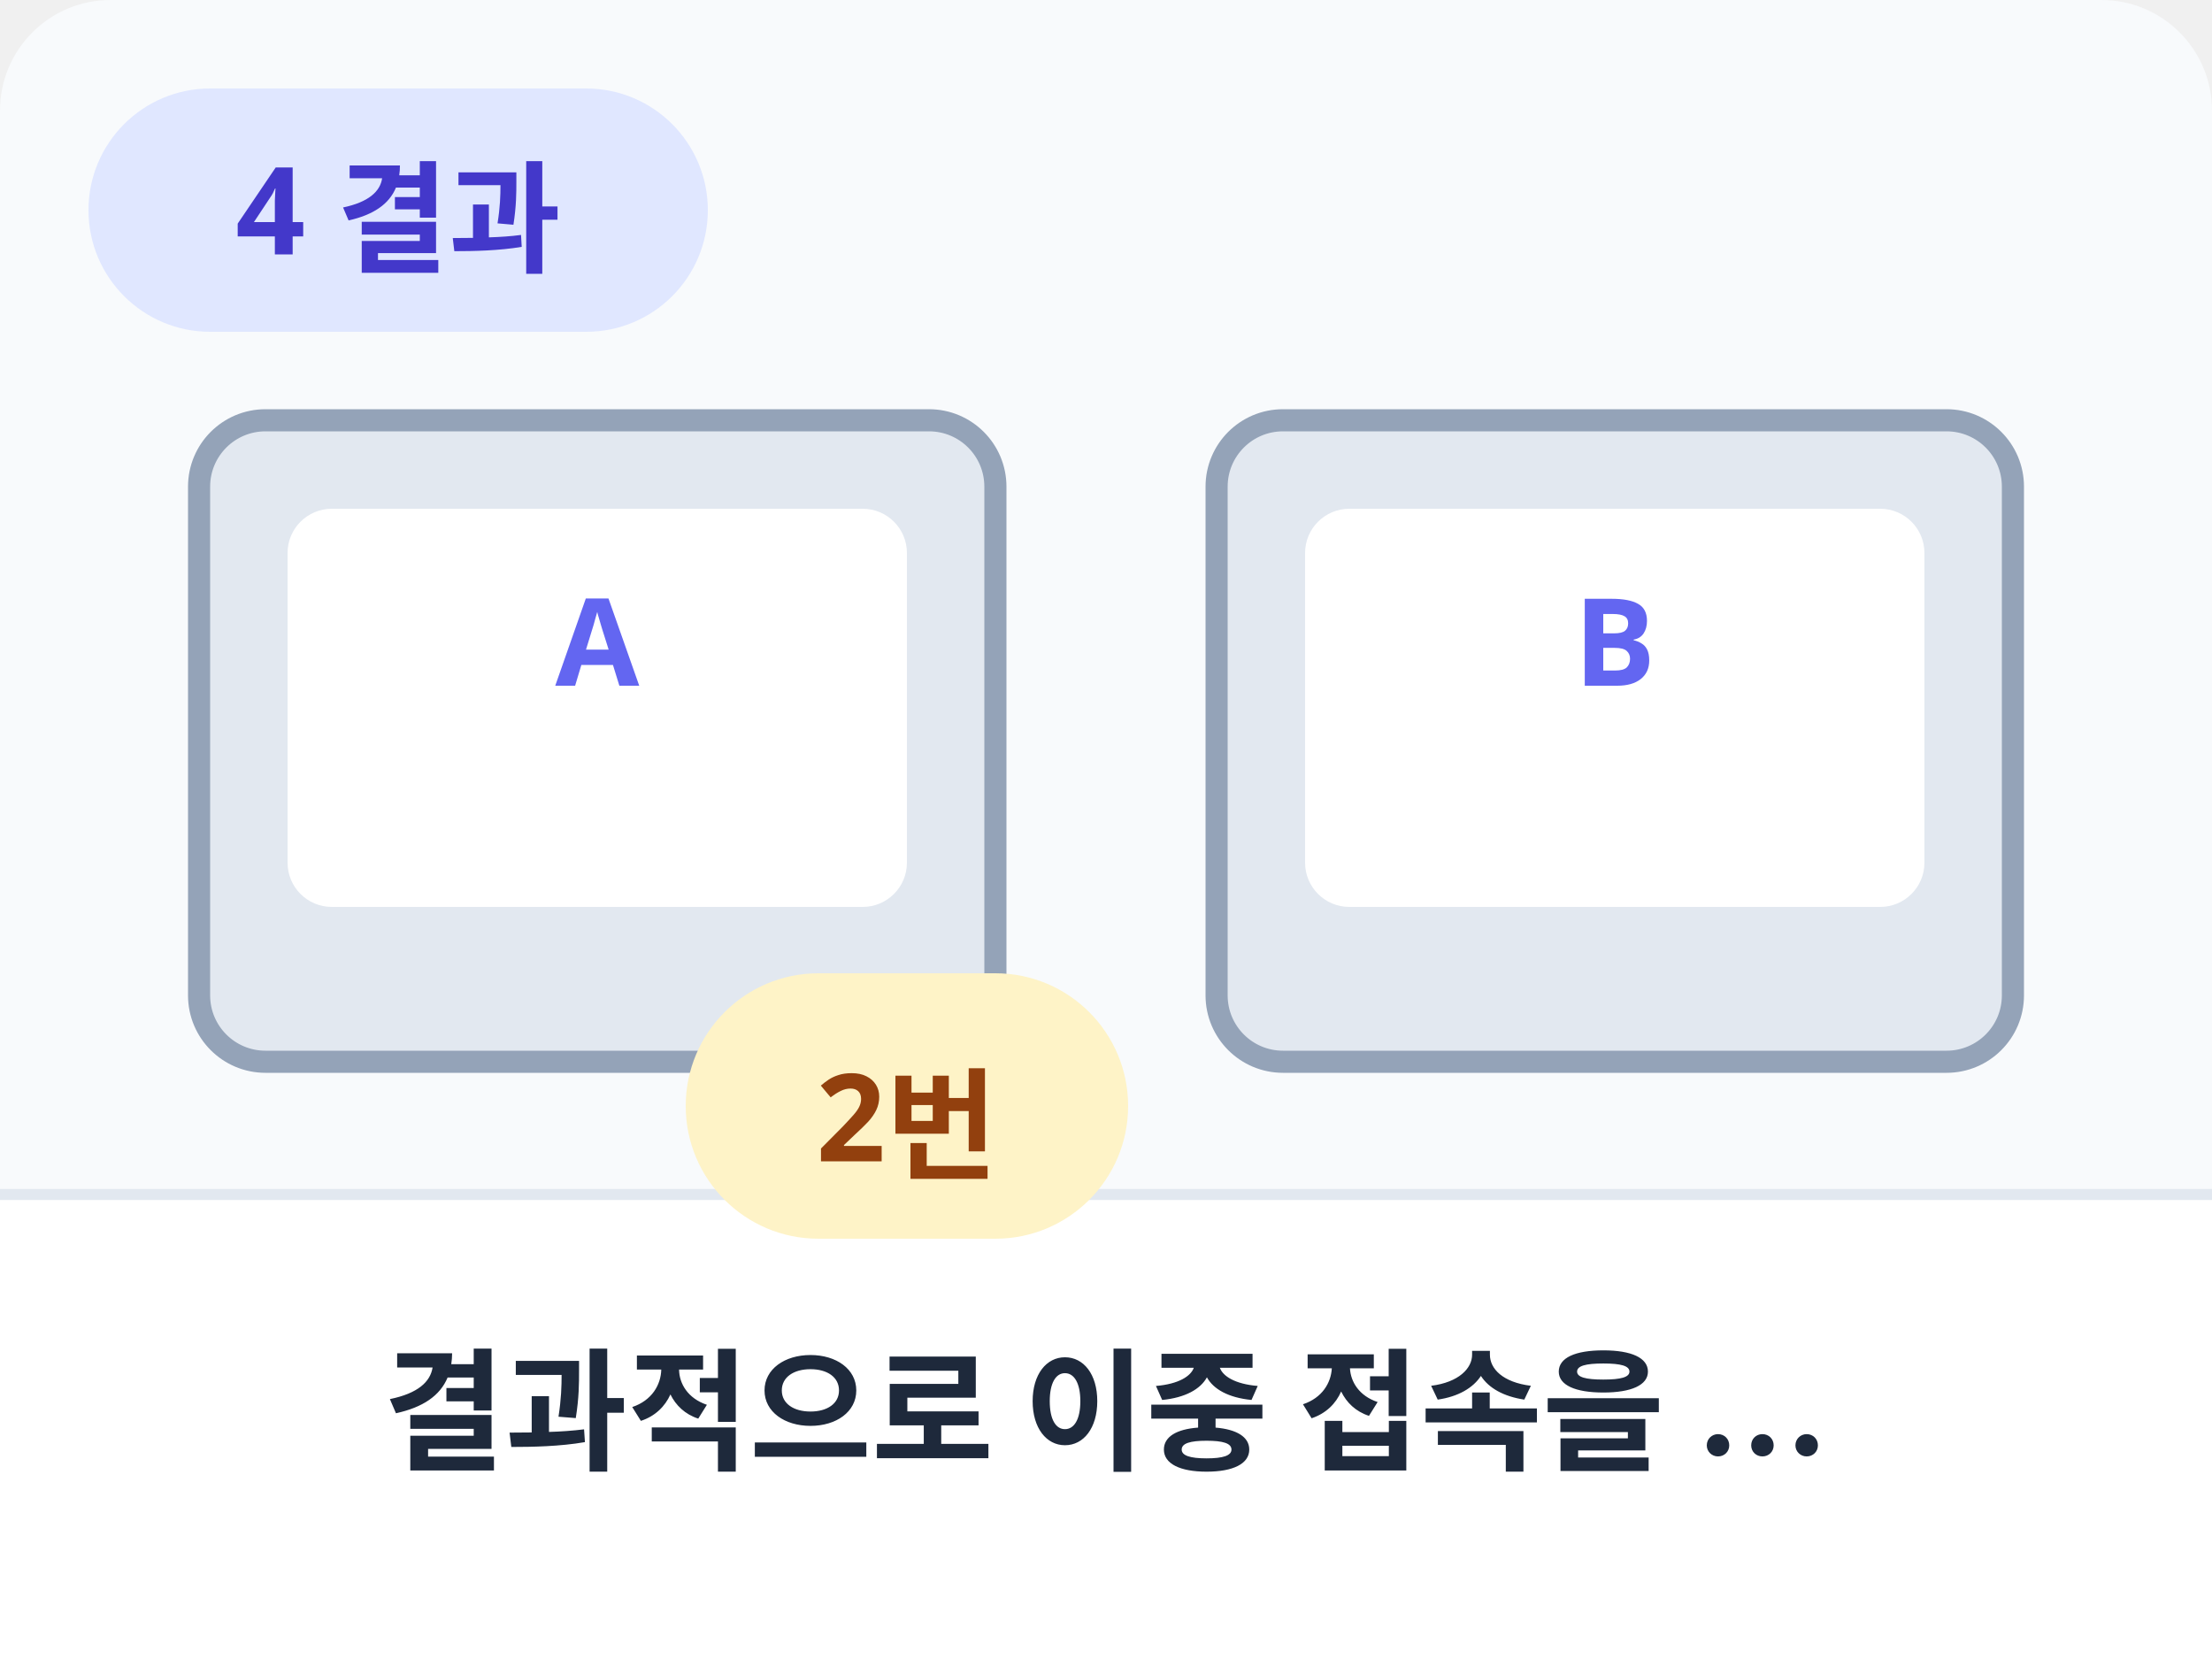
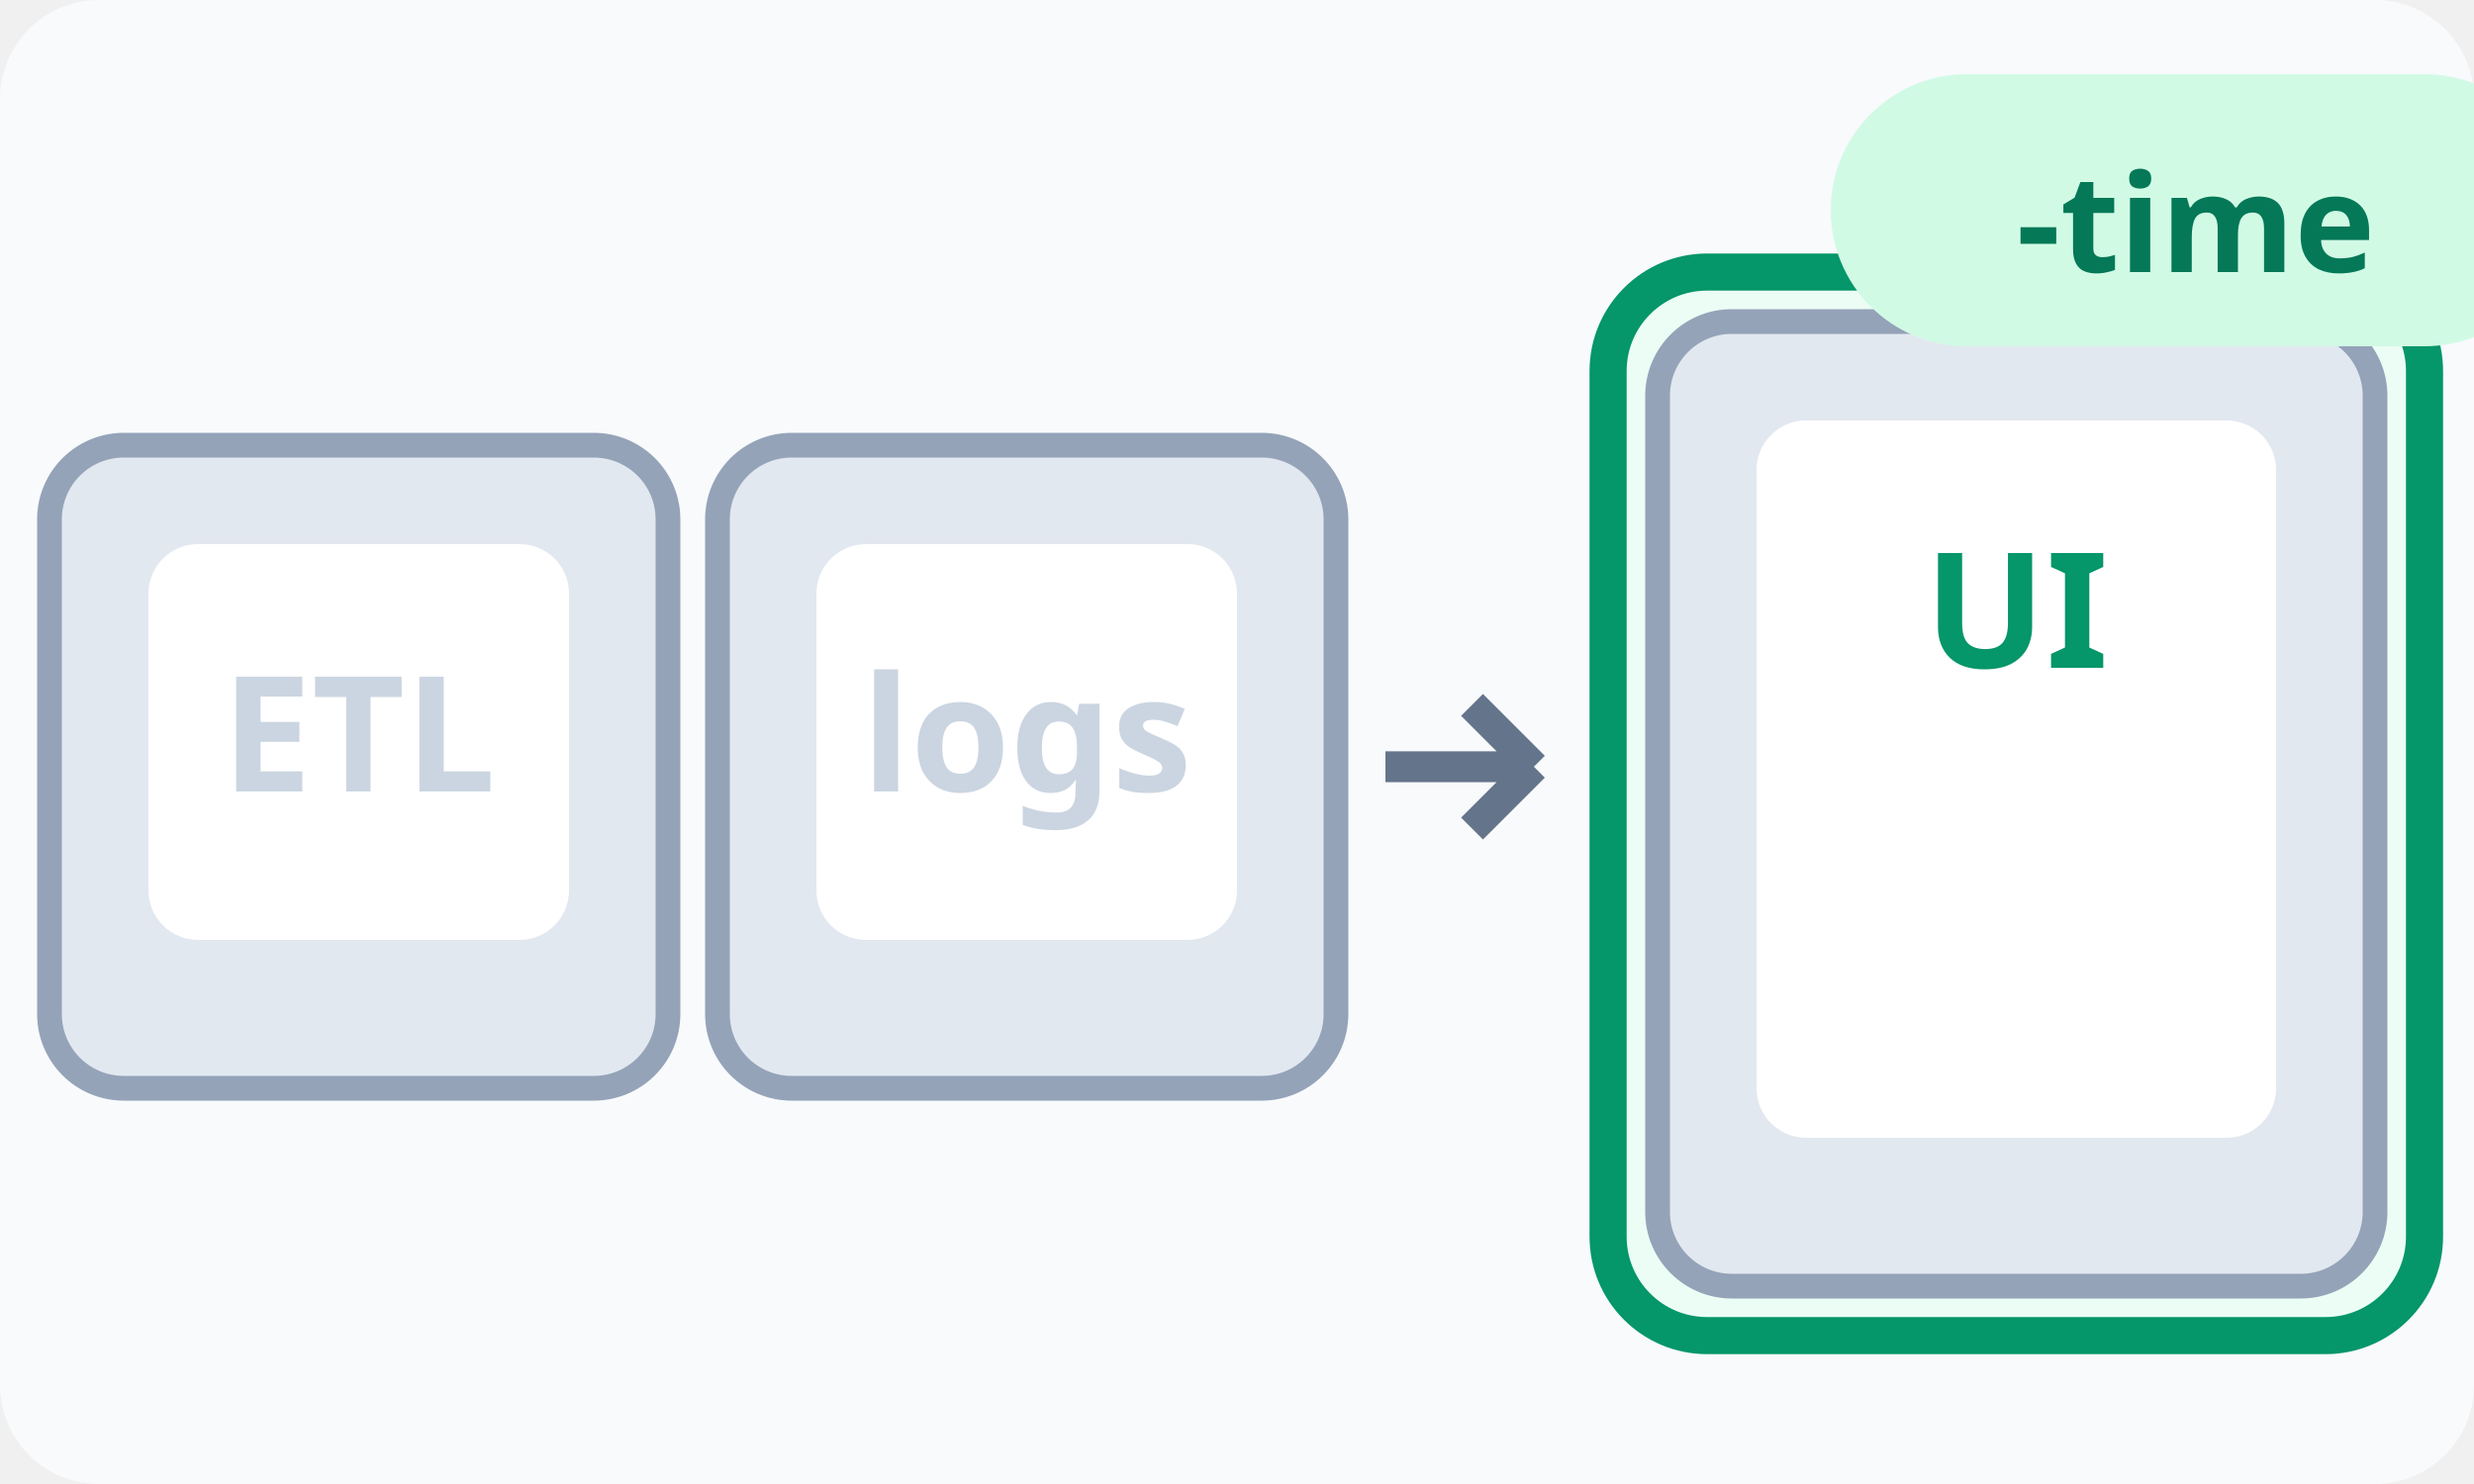
- <svg xmlns="http://www.w3.org/2000/svg" viewBox="0 0 200 150" role="img" aria-label="결과적으로 이중 접속을 …">
-   <rect width="200" height="150" fill="#F8FAFC" rx="10" />
-   <rect x="8" y="8" width="56" height="22" rx="11" fill="#E0E7FF" />
-   <text x="36" y="23" text-anchor="middle" font-family="system-ui,sans-serif" font-size="11" font-weight="800" fill="#4338CA">4 결과</text>
-   <rect x="0" y="108" width="200" height="42" fill="#FFFFFF" />
-   <line x1="0" y1="108" x2="200" y2="108" stroke="#E2E8F0" stroke-width="1" />
-   <rect x="18" y="38" width="72" height="58" rx="6" fill="#E2E8F0" stroke="#94A3B8" stroke-width="2" />
-   <rect x="26" y="46" width="56" height="36" rx="4" fill="#FFFFFF" />
-   <text x="54" y="62" text-anchor="middle" font-family="system-ui,sans-serif" font-size="11" font-weight="800" fill="#6366F1">A</text>
-   <rect x="110" y="38" width="72" height="58" rx="6" fill="#E2E8F0" stroke="#94A3B8" stroke-width="2" />
-   <rect x="118" y="46" width="56" height="36" rx="4" fill="#FFFFFF" />
-   <text x="146" y="62" text-anchor="middle" font-family="system-ui,sans-serif" font-size="11" font-weight="800" fill="#6366F1">B</text>
-   <rect x="62" y="88" width="40" height="24" rx="12" fill="#FEF3C7" />
-   <text x="82" y="105" text-anchor="middle" font-family="system-ui,sans-serif" font-size="11" font-weight="800" fill="#92400E">2번</text>
-   <text x="100" y="132" text-anchor="middle" font-family="system-ui,-apple-system,sans-serif" font-size="12" font-weight="700" fill="#1E293B">결과적으로 이중 접속을 …</text>
+ <svg xmlns="http://www.w3.org/2000/svg" viewBox="0 0 200 120" role="img" aria-hidden="true">
+   <rect width="200" height="120" fill="#F8FAFC" rx="8" />
+   <rect x="4" y="36" width="50" height="52" rx="6" fill="#E2E8F0" stroke="#94A3B8" stroke-width="2" />
+   <rect x="12" y="44" width="34" height="32" rx="4" fill="#FFFFFF" />
+   <text x="29" y="64" text-anchor="middle" font-family="system-ui,sans-serif" font-size="13" font-weight="800" fill="#CBD5E1">ETL</text>
+   <rect x="58" y="36" width="50" height="52" rx="6" fill="#E2E8F0" stroke="#94A3B8" stroke-width="2" />
+   <rect x="66" y="44" width="34" height="32" rx="4" fill="#FFFFFF" />
+   <text x="83" y="64" text-anchor="middle" font-family="system-ui,sans-serif" font-size="13" font-weight="800" fill="#CBD5E1">logs</text>
+   <path d="M112 62 H124 M124 62 L119 57 M124 62 L119 67" stroke="#64748B" stroke-width="2.5" fill="none" />
+   <rect x="130" y="22" width="66" height="86" rx="8" fill="#ECFDF5" stroke="#059669" stroke-width="3" />
+   <rect x="134" y="26" width="58" height="78" rx="6" fill="#E2E8F0" stroke="#94A3B8" stroke-width="2" />
+   <rect x="142" y="34" width="42" height="58" rx="4" fill="#FFFFFF" />
+   <text x="163" y="54" text-anchor="middle" font-family="system-ui,sans-serif" font-size="13" font-weight="800" fill="#059669">UI</text>
+   <rect x="148" y="6" width="59" height="22" rx="11" fill="#D1FAE5" />
+   <text x="177.5" y="22" text-anchor="middle" font-family="system-ui,sans-serif" font-size="11" font-weight="800" fill="#047857">-time</text>
</svg>
